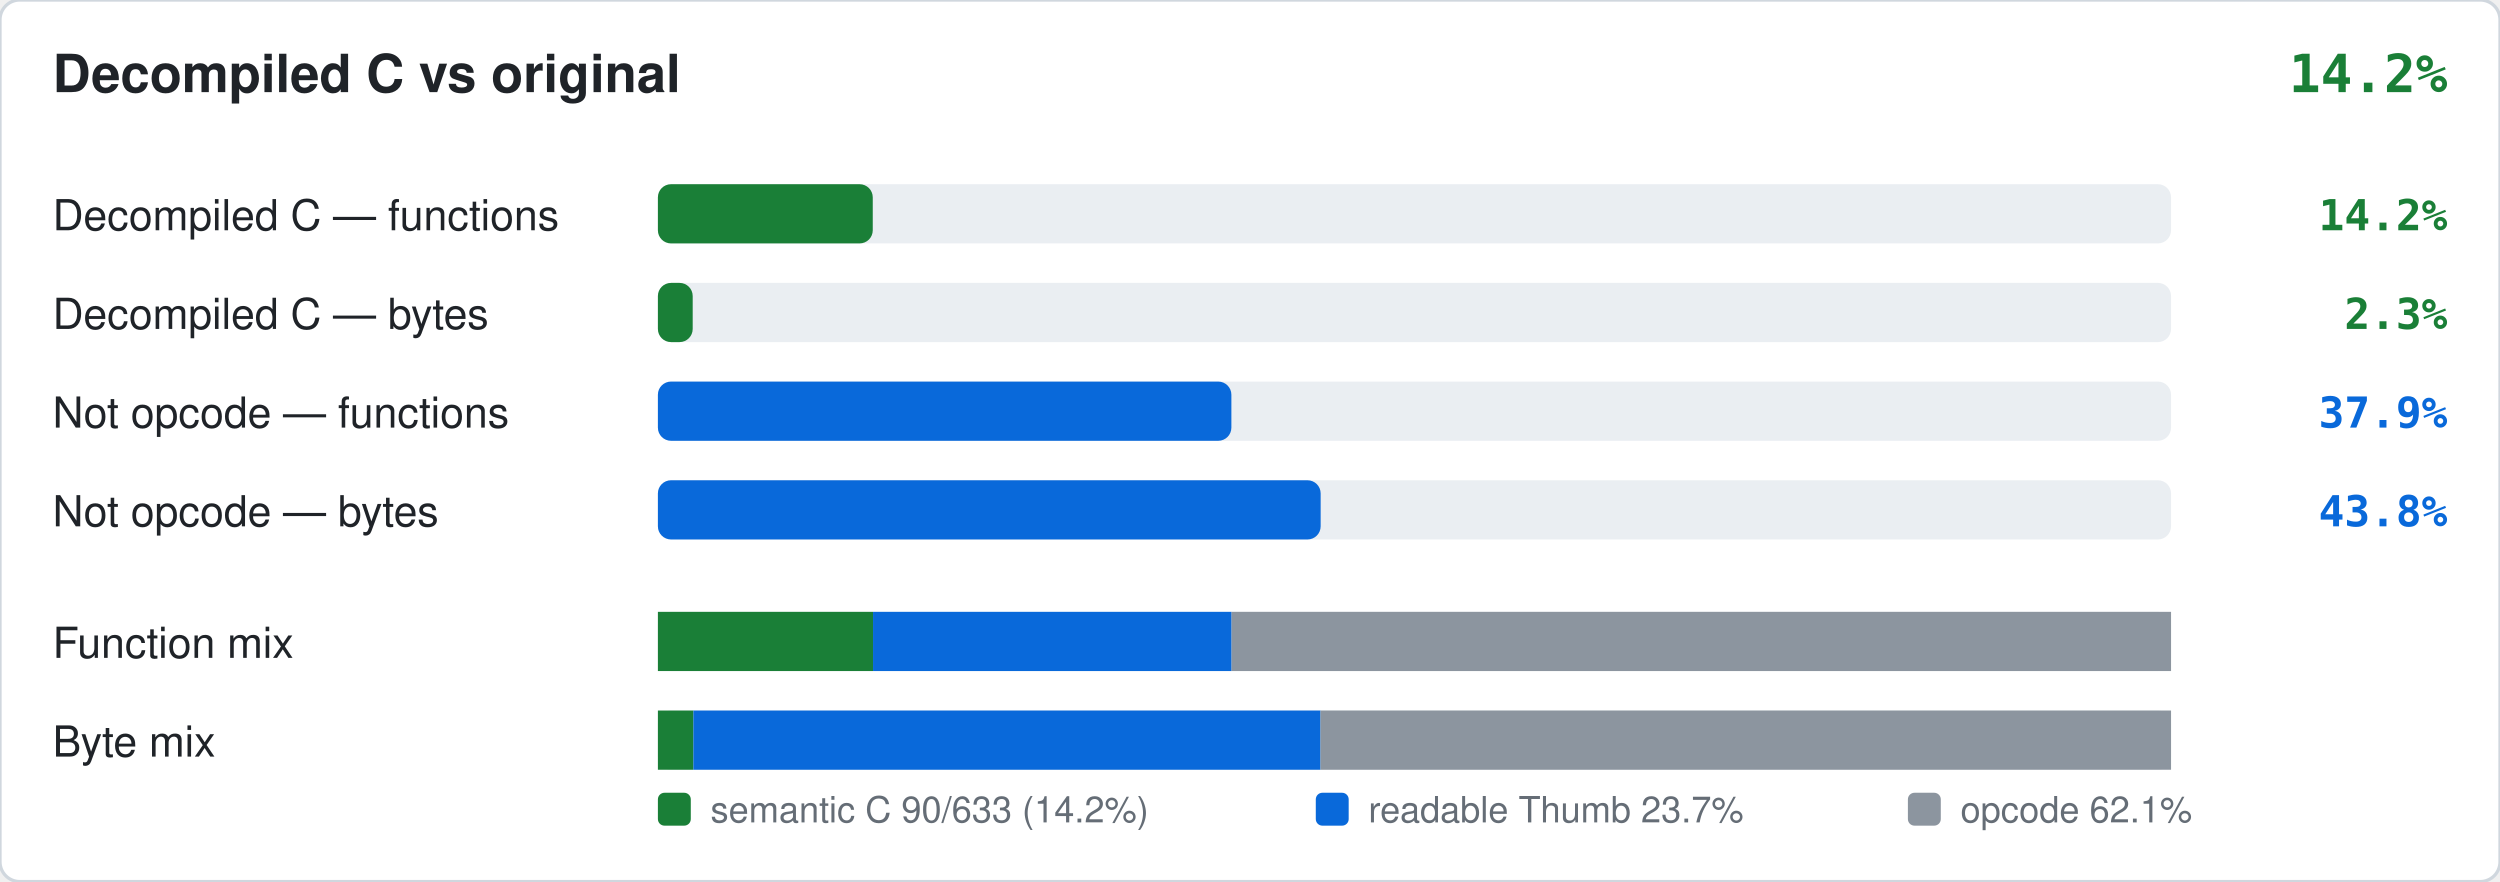
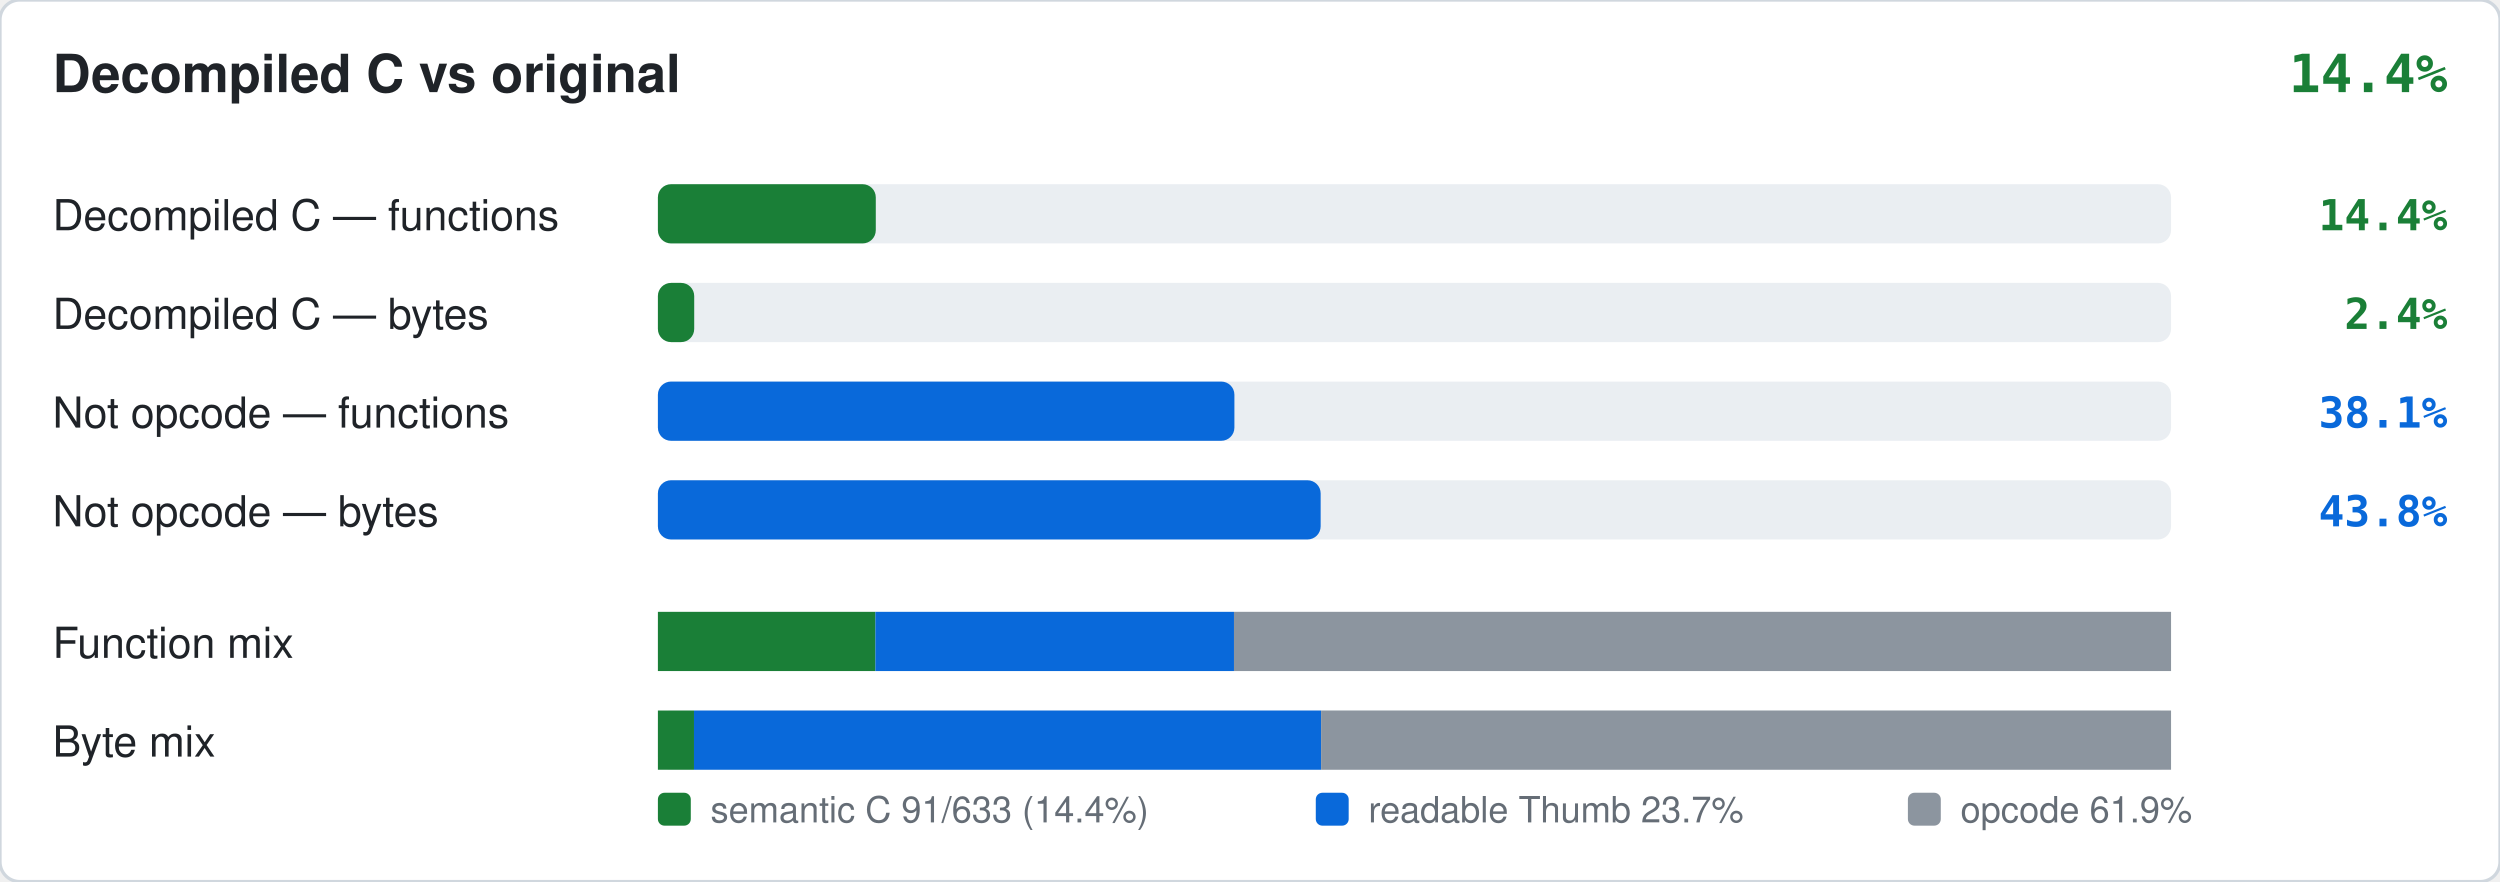
- <svg xmlns="http://www.w3.org/2000/svg" width="760" height="268" viewBox="0 0 760 268" role="img" aria-label="Decompiled C 14.2% functions, 2.3% bytes (90/633, 2,118/90,272)">
+ <svg xmlns="http://www.w3.org/2000/svg" width="760" height="268" viewBox="0 0 760 268" role="img" aria-label="Decompiled C 14.4% functions, 2.4% bytes (91/633, 2,152/90,272)">
  <rect width="760" height="268" rx="6" fill="#ffffff" stroke="#d0d7de" />
  <text x="16" y="28" font-family="-apple-system,BlinkMacSystemFont,Segoe UI,Helvetica,Arial,sans-serif" font-size="16" font-weight="600" fill="#1f2328">Decompiled C vs original</text>
-   <text x="744" y="28" text-anchor="end" font-family="ui-monospace,SFMono-Regular,Menlo,Consolas,monospace" font-size="16" font-weight="700" fill="#1a7f37">14.2%</text>
+   <text x="744" y="28" text-anchor="end" font-family="ui-monospace,SFMono-Regular,Menlo,Consolas,monospace" font-size="16" font-weight="700" fill="#1a7f37">14.4%</text>
  <text x="16" y="70" font-family="-apple-system,BlinkMacSystemFont,Segoe UI,Helvetica,Arial,sans-serif" font-size="13" fill="#1f2328">Decompiled C — functions</text>
  <rect x="200.00" y="56.00" width="460.00" height="18.00" rx="4" fill="#eaeef2" />
-   <rect x="200.00" y="56.00" width="65.32" height="18.00" rx="4" fill="#1a7f37" />
-   <text x="744" y="70" text-anchor="end" font-family="ui-monospace,SFMono-Regular,Menlo,Consolas,monospace" font-size="13" font-weight="700" fill="#1a7f37">14.2%</text>
+   <rect x="200.00" y="56.00" width="66.24" height="18.00" rx="4" fill="#1a7f37" />
+   <text x="744" y="70" text-anchor="end" font-family="ui-monospace,SFMono-Regular,Menlo,Consolas,monospace" font-size="13" font-weight="700" fill="#1a7f37">14.4%</text>
  <text x="16" y="100" font-family="-apple-system,BlinkMacSystemFont,Segoe UI,Helvetica,Arial,sans-serif" font-size="13" fill="#1f2328">Decompiled C — bytes</text>
  <rect x="200.00" y="86.00" width="460.00" height="18.00" rx="4" fill="#eaeef2" />
-   <rect x="200.00" y="86.00" width="10.58" height="18.00" rx="4" fill="#1a7f37" />
-   <text x="744" y="100" text-anchor="end" font-family="ui-monospace,SFMono-Regular,Menlo,Consolas,monospace" font-size="13" font-weight="700" fill="#1a7f37">2.3%</text>
+   <rect x="200.00" y="86.00" width="11.04" height="18.00" rx="4" fill="#1a7f37" />
+   <text x="744" y="100" text-anchor="end" font-family="ui-monospace,SFMono-Regular,Menlo,Consolas,monospace" font-size="13" font-weight="700" fill="#1a7f37">2.4%</text>
  <text x="16" y="130" font-family="-apple-system,BlinkMacSystemFont,Segoe UI,Helvetica,Arial,sans-serif" font-size="13" fill="#1f2328">Not opcode — functions</text>
  <rect x="200.00" y="116.00" width="460.00" height="18.00" rx="4" fill="#eaeef2" />
-   <rect x="200.00" y="116.00" width="174.34" height="18.00" rx="4" fill="#0969da" />
-   <text x="744" y="130" text-anchor="end" font-family="ui-monospace,SFMono-Regular,Menlo,Consolas,monospace" font-size="13" font-weight="700" fill="#0969da">37.9%</text>
+   <rect x="200.00" y="116.00" width="175.26" height="18.00" rx="4" fill="#0969da" />
+   <text x="744" y="130" text-anchor="end" font-family="ui-monospace,SFMono-Regular,Menlo,Consolas,monospace" font-size="13" font-weight="700" fill="#0969da">38.1%</text>
  <text x="16" y="160" font-family="-apple-system,BlinkMacSystemFont,Segoe UI,Helvetica,Arial,sans-serif" font-size="13" fill="#1f2328">Not opcode — bytes</text>
  <rect x="200.00" y="146.00" width="460.00" height="18.00" rx="4" fill="#eaeef2" />
  <rect x="200.00" y="146.00" width="201.48" height="18.00" rx="4" fill="#0969da" />
  <text x="744" y="160" text-anchor="end" font-family="ui-monospace,SFMono-Regular,Menlo,Consolas,monospace" font-size="13" font-weight="700" fill="#0969da">43.8%</text>
  <text x="16" y="200" font-family="-apple-system,BlinkMacSystemFont,Segoe UI,Helvetica,Arial,sans-serif" font-size="13" fill="#1f2328">Function mix</text>
  <rect x="200.00" y="186.00" width="460.00" height="18.00" rx="4" fill="#eaeef2" />
-   <rect x="200.00" y="186.00" width="65.40" height="18.00" fill="#1a7f37" />
-   <rect x="265.40" y="186.00" width="109.00" height="18.00" fill="#0969da" />
-   <rect x="374.41" y="186.00" width="285.59" height="18.00" fill="#8c959f" />
+   <rect x="200.00" y="186.00" width="66.13" height="18.00" fill="#1a7f37" />
+   <rect x="266.13" y="186.00" width="109.00" height="18.00" fill="#0969da" />
+   <rect x="375.13" y="186.00" width="284.87" height="18.00" fill="#8c959f" />
  <text x="16" y="230" font-family="-apple-system,BlinkMacSystemFont,Segoe UI,Helvetica,Arial,sans-serif" font-size="13" fill="#1f2328">Byte mix</text>
  <rect x="200.00" y="216.00" width="460.00" height="18.00" rx="4" fill="#eaeef2" />
-   <rect x="200.00" y="216.00" width="10.79" height="18.00" fill="#1a7f37" />
-   <rect x="210.79" y="216.00" width="190.65" height="18.00" fill="#0969da" />
-   <rect x="401.44" y="216.00" width="258.56" height="18.00" fill="#8c959f" />
+   <rect x="200.00" y="216.00" width="10.97" height="18.00" fill="#1a7f37" />
+   <rect x="210.97" y="216.00" width="190.65" height="18.00" fill="#0969da" />
+   <rect x="401.62" y="216.00" width="258.38" height="18.00" fill="#8c959f" />
  <rect x="200" y="241" width="10" height="10" rx="2" fill="#1a7f37" />
-   <text x="216" y="250" font-family="-apple-system,BlinkMacSystemFont,Segoe UI,Helvetica,Arial,sans-serif" font-size="11" fill="#656d76">semantic C 90/633 (14.2%)</text>
+   <text x="216" y="250" font-family="-apple-system,BlinkMacSystemFont,Segoe UI,Helvetica,Arial,sans-serif" font-size="11" fill="#656d76">semantic C 91/633 (14.4%)</text>
  <rect x="400" y="241" width="10" height="10" rx="2" fill="#0969da" />
  <text x="416" y="250" font-family="-apple-system,BlinkMacSystemFont,Segoe UI,Helvetica,Arial,sans-serif" font-size="11" fill="#656d76">readable Thumb 23.7%</text>
  <rect x="580" y="241" width="10" height="10" rx="2" fill="#8c959f" />
-   <text x="596" y="250" font-family="-apple-system,BlinkMacSystemFont,Segoe UI,Helvetica,Arial,sans-serif" font-size="11" fill="#656d76">opcode 62.1%</text>
+   <text x="596" y="250" font-family="-apple-system,BlinkMacSystemFont,Segoe UI,Helvetica,Arial,sans-serif" font-size="11" fill="#656d76">opcode 61.9%</text>
</svg>
